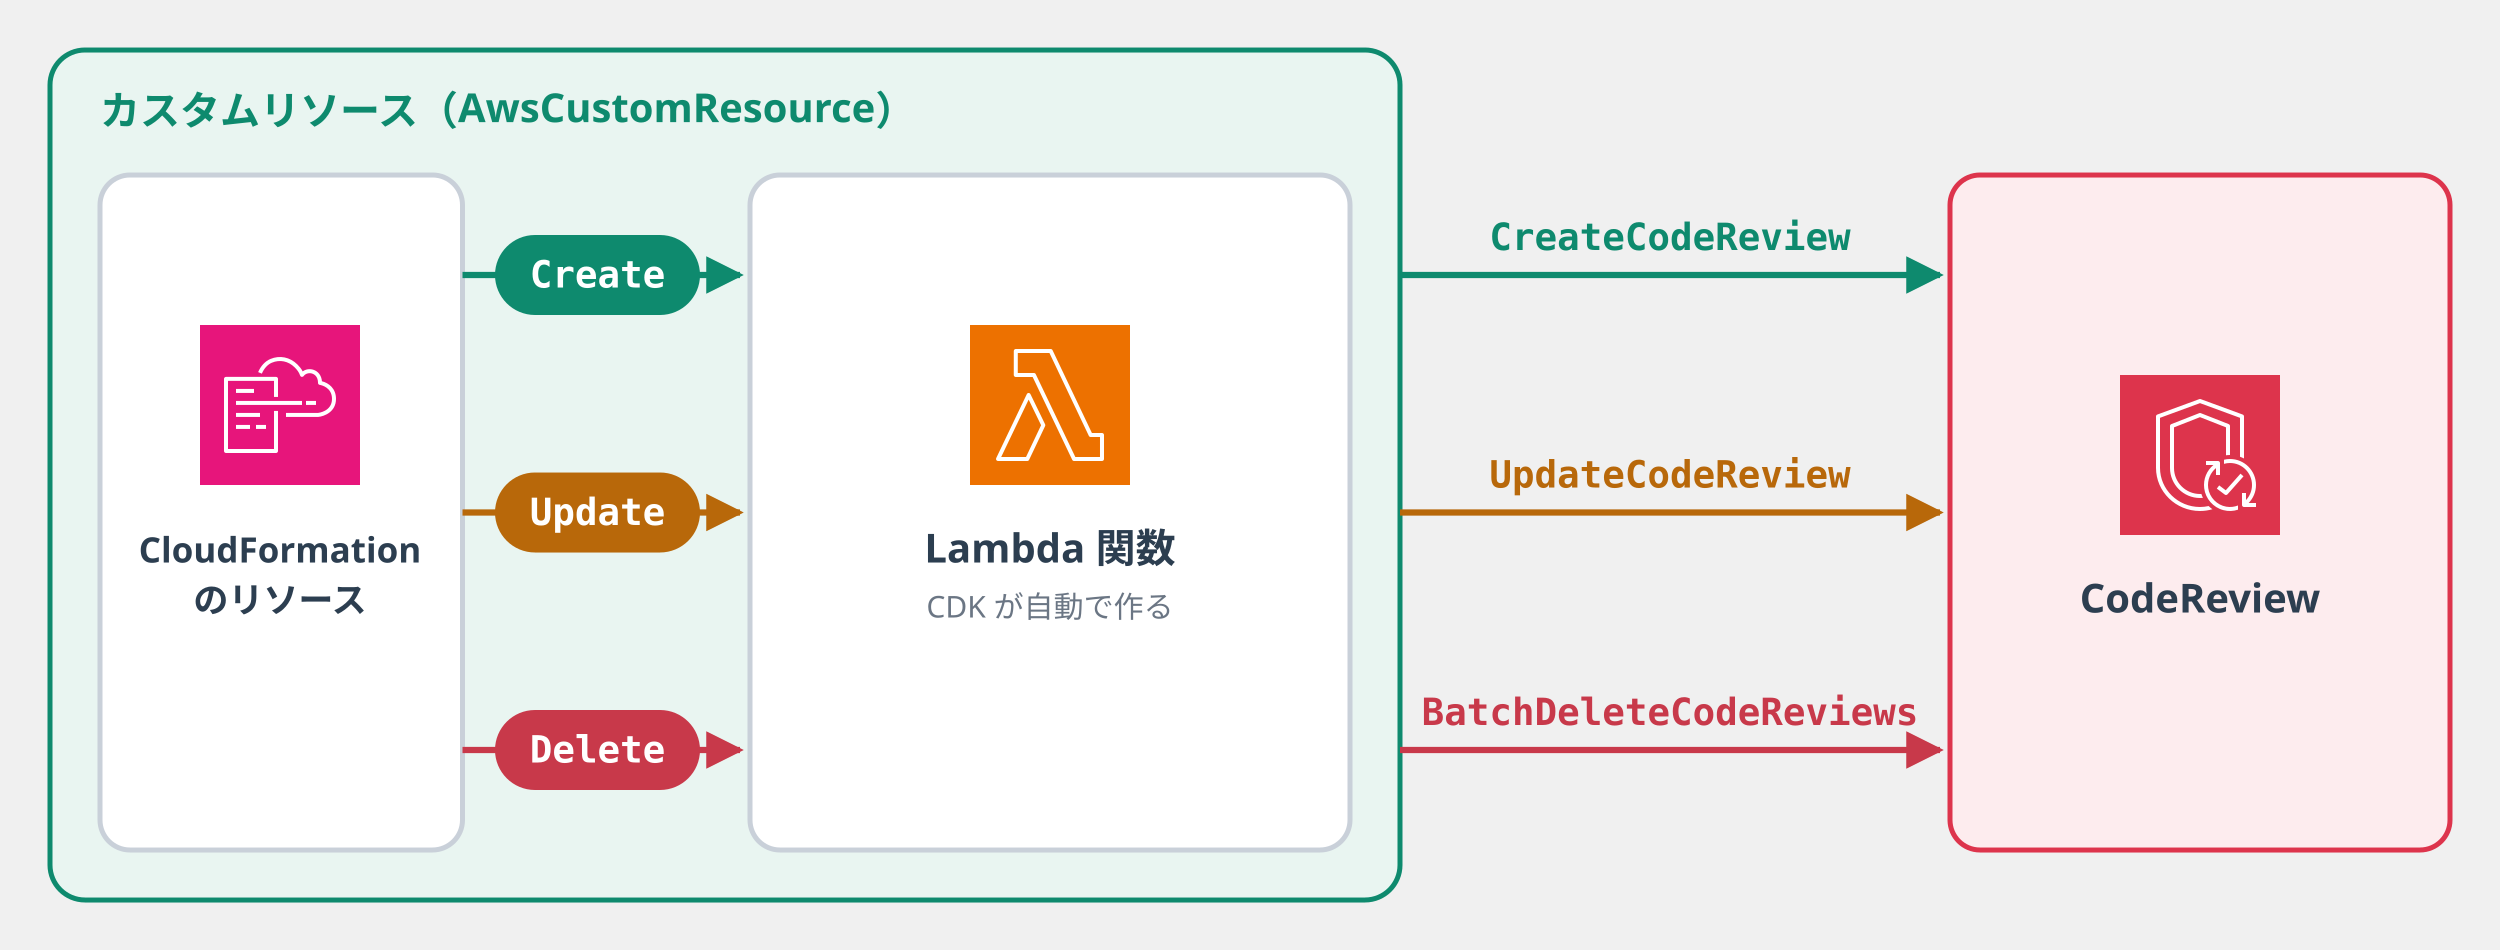
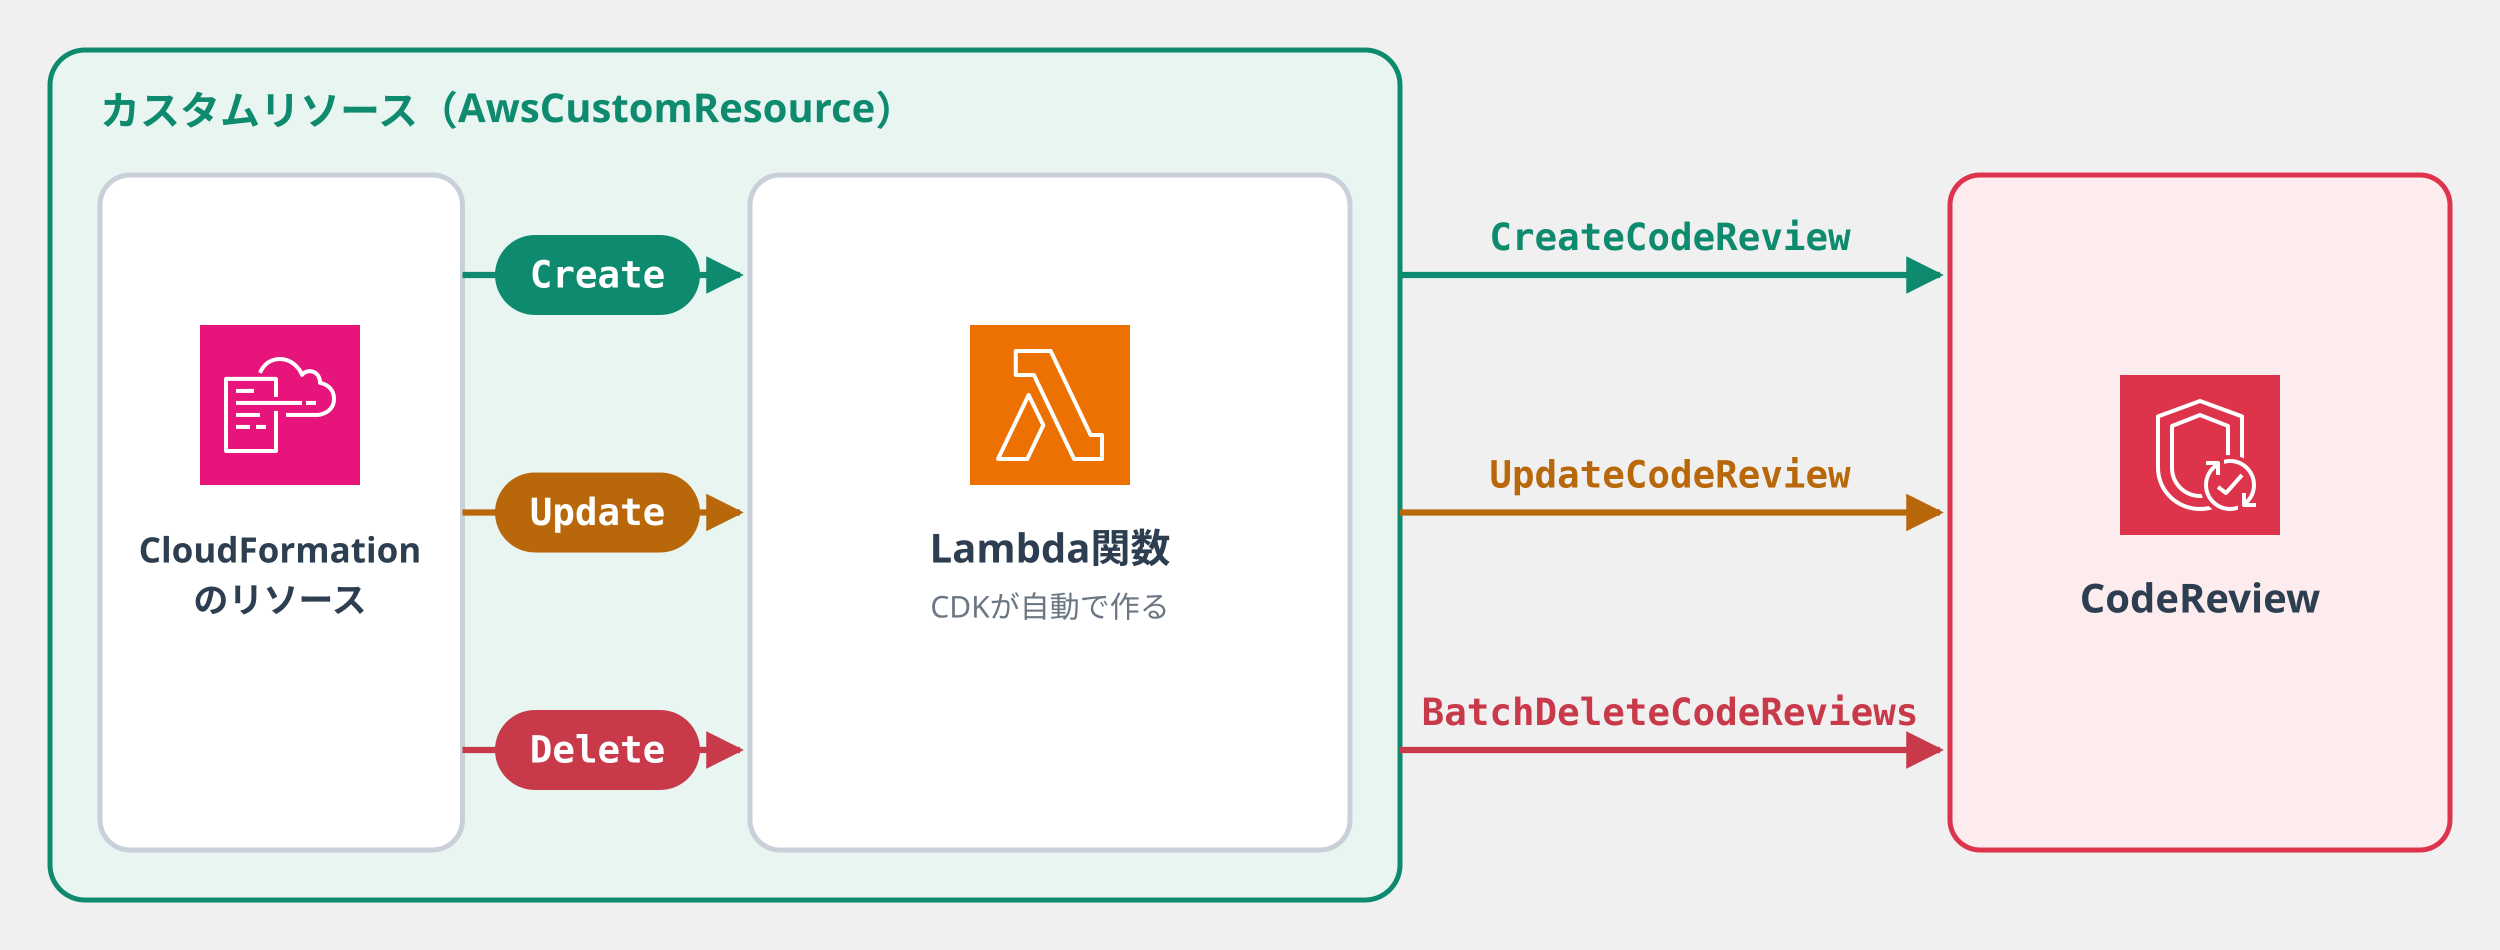
<svg xmlns="http://www.w3.org/2000/svg" viewBox="0 0 1000 380" width="100%" font-family="'Noto Sans JP', 'Hiragino Sans', sans-serif">
  <defs>
    <marker id="mCreate" viewBox="0 0 10 10" refX="9" refY="5" markerWidth="6" markerHeight="6" orient="auto">
      <path d="M0,0 L10,5 L0,10 z" fill="#0E8A6E" />
    </marker>
    <marker id="mUpdate" viewBox="0 0 10 10" refX="9" refY="5" markerWidth="6" markerHeight="6" orient="auto">
      <path d="M0,0 L10,5 L0,10 z" fill="#B8680A" />
    </marker>
    <marker id="mDelete" viewBox="0 0 10 10" refX="9" refY="5" markerWidth="6" markerHeight="6" orient="auto">
      <path d="M0,0 L10,5 L0,10 z" fill="#C8394A" />
    </marker>
    <marker id="mInk" viewBox="0 0 10 10" refX="9" refY="5" markerWidth="6" markerHeight="6" orient="auto">
      <path d="M0,0 L10,5 L0,10 z" fill="#2c3e50" />
    </marker>
  </defs>
  <rect x="20" y="20" width="540" height="340" rx="14" fill="#e9f5f1" stroke="#0E8A6E" stroke-width="2" />
  <text x="40" y="50" font-size="16" font-weight="700" fill="#0E8A6E">カスタムリソース（AwsCustomResource）</text>
  <rect x="40" y="70" width="145" height="270" rx="12" fill="#ffffff" stroke="#c9d0d9" stroke-width="2" />
  <svg x="80" y="130" width="64" height="64" viewBox="0 0 80 80">
    <g id="cf-Icon-Architecture/64/Arch_AWS-CloudFormation_64" stroke="none" stroke-width="1" fill="none" fill-rule="evenodd">
      <g id="cf-Icon-Architecture-BG/64/Management-Governance" fill="#E7157B">
        <rect id="cf-Rectangle" x="0" y="0" width="80" height="80" />
      </g>
      <path d="M53,39.963 L58,39.963 L58,37.96 L53,37.96 L53,39.963 Z M28,51.982 L33,51.982 L33,49.979 L28,49.979 L28,51.982 Z M18,51.982 L25,51.982 L25,49.979 L18,49.979 L18,51.982 Z M18,45.972 L30,45.972 L30,43.969 L18,43.969 L18,45.972 Z M18,33.954 L27,33.954 L27,31.951 L18,31.951 L18,33.954 Z M18,39.963 L51,39.963 L51,37.96 L18,37.96 L18,39.963 Z M37,61.997 L14,61.997 L14,27.945 L37,27.945 L37,35.957 L39,35.957 L39,26.943 C39,26.39 38.552,25.942 38,25.942 L13,25.942 C12.447,25.942 12,26.39 12,26.943 L12,62.998 C12,63.551 12.447,64 13,64 L38,64 C38.552,64 39,63.551 39,62.998 L39,42.968 L37,42.968 L37,61.997 Z M68,36.959 C68,43.431 62.173,45.682 59.092,45.968 L43,45.972 L43,43.969 L59,43.969 C59.195,43.946 66,43.212 66,36.959 C66,31.264 60.863,30.108 59.834,29.934 C59.321,29.847 58.96,29.382 59.004,28.863 C59.005,28.844 59.007,28.826 59.009,28.808 C58.954,25.59 56.981,24.585 56.126,24.3 C54.53,23.769 52.751,24.277 51.81,25.539 C51.591,25.836 51.229,25.987 50.861,25.931 C50.497,25.876 50.192,25.625 50.068,25.277 C49.447,23.536 48.546,22.408 47.293,21.153 C44.159,18.039 39.905,17.178 35.925,18.853 C33.837,19.733 32.012,21.728 30.922,24.327 L29.078,23.55 C30.37,20.474 32.584,18.089 35.15,17.007 C39.905,15.005 44.971,16.026 48.704,19.734 C49.774,20.807 50.66,21.851 51.35,23.204 C52.843,22.098 54.857,21.767 56.757,22.399 C59.189,23.209 60.727,25.321 60.975,28.129 C64.381,28.988 68,31.712 68,36.959 L68,36.959 Z" id="cf-AWS-CloudFormation_Icon_64_Squid" fill="#FFFFFF" />
    </g>
  </svg>
  <text x="112" y="225" text-anchor="middle" font-size="14" font-weight="700" fill="#2c3e50">CloudFormation</text>
  <text x="112" y="245" text-anchor="middle" font-size="14" font-weight="700" fill="#2c3e50">のリソース</text>
  <rect x="300" y="70" width="240" height="270" rx="12" fill="#ffffff" stroke="#c9d0d9" stroke-width="2" />
  <svg x="388" y="130" width="64" height="64" viewBox="0 0 80 80">
    <g id="la-Icon-Architecture/64/Arch_AWS-Lambda_64" stroke="none" stroke-width="1" fill="none" fill-rule="evenodd">
      <g id="la-Icon-Architecture-BG/64/Compute" fill="#ED7100">
        <rect id="la-Rectangle" x="0" y="0" width="80" height="80" />
      </g>
      <path d="M28.008,66 L15.591,66 L29.324,37.296 L35.546,50.106 L28.008,66 Z M30.22,34.553 C30.051,34.208 29.7,33.989 29.318,33.989 L29.315,33.989 C28.929,33.99 28.578,34.211 28.412,34.558 L13.098,66.569 C12.95,66.879 12.971,67.243 13.155,67.534 C13.337,67.824 13.658,68 14.002,68 L28.642,68 C29.03,68 29.382,67.777 29.548,67.428 L37.564,50.528 C37.693,50.254 37.692,49.937 37.559,49.665 L30.22,34.553 Z M64.995,66 L52.659,66 L32.867,24.57 C32.701,24.222 32.349,24 31.962,24 L23.89,24 L23.899,14 L39.72,14 L59.42,55.429 C59.586,55.777 59.939,56 60.326,56 L64.995,56 L64.995,66 Z M65.998,54 L60.96,54 L41.259,12.571 C41.094,12.223 40.741,12 40.353,12 L22.898,12 C22.345,12 21.896,12.447 21.895,12.999 L21.884,24.999 C21.884,25.265 21.989,25.519 22.178,25.707 C22.365,25.895 22.62,26 22.887,26 L31.329,26 L51.122,67.43 C51.289,67.778 51.639,68 52.026,68 L65.998,68 C66.552,68 67,67.552 67,67 L67,55 C67,54.448 66.552,54 65.998,54 L65.998,54 Z" id="la-AWS-Lambda_Icon_64_Squid" fill="#FFFFFF" />
    </g>
  </svg>
-   <text x="420" y="225" text-anchor="middle" font-size="16" font-weight="700" fill="#2c3e50">Lambda 関数</text>
-   <text x="420" y="247" text-anchor="middle" font-size="12" fill="#6b7684">CDK が自動で作る</text>
+   <text x="420" y="225" text-anchor="middle" font-size="16" font-weight="700" fill="#2c3e50">Lambda関数</text>
+   <text x="420" y="247" text-anchor="middle" font-size="12" fill="#6b7684">CDKが自動で作る</text>
  <rect x="780" y="70" width="200" height="270" rx="12" fill="#fdecee" stroke="#DD344C" stroke-width="2" />
  <svg x="848" y="150" width="64" height="64" viewBox="0 0 80 80">
    <g clip-path="url(#sa-clip0_184_173)">
      <rect width="80" height="80" fill="#DD344C" />
      <path d="M46.201 67.122C44.233 67.69 42.153 68 40 68C27.869 68 18 58.323 18 46.429V20.714C18 20.295 18.262 19.92 18.655 19.776L39.655 12.062C39.878 11.979 40.122 11.979 40.345 12.062L61.345 19.776C61.738 19.92 62 20.295 62 20.714V41.743C61.361 41.404 60.69 41.12 60 40.875V21.412L40 14.065L20 21.412V46.429C20 57.22 28.972 66 40 66C41.487 66 42.933 65.828 44.329 65.525C44.905 66.11 45.536 66.638 46.201 67.122ZM53.747 59.665L61.747 50.665L60.253 49.336L52.864 57.648L49.6 55.2L48.4 56.8L52.4 59.8C52.579 59.935 52.79 60 53 60C53.276 60 53.551 59.886 53.747 59.665ZM68 55C68 47.831 62.168 42 55 42C53.966 42 52.965 42.134 52 42.363V44.426C52.955 44.155 53.959 44 55 44C61.065 44 66 48.935 66 55C66 57.913 64.857 60.56 63 62.528V59H61V65C61 65.552 61.447 66 62 66H68V64H64.327C66.589 61.663 68 58.502 68 55ZM59 65.236C57.217 65.936 55.217 66.202 53.117 65.836C48.459 65.026 44.738 61.211 44.103 56.526C43.56 52.513 45.202 48.85 48 46.536V50H50V44C50 43.448 49.553 43 49 43H43V45H46.712C43.45 47.707 41.525 51.972 42.102 56.646C42.743 61.841 46.576 66.215 51.636 67.556C54.274 68.255 56.734 68.088 59 67.339L59 65.236ZM40.679 59.466C40.453 59.477 40.229 59.5 40 59.5C32.832 59.5 27 53.669 27 46.5V26.182L40 21.074L53 26.182V40.149C53.656 40.061 54.32 40 55 40V25.5C55 25.089 54.748 24.72 54.365 24.569L40.365 19.069C40.131 18.977 39.869 18.977 39.635 19.069L25.635 24.569C25.252 24.72 25 25.089 25 25.5V46.5C25 54.771 31.729 61.5 40 61.5C40.495 61.5 40.984 61.473 41.467 61.426C41.164 60.792 40.891 60.144 40.679 59.466Z" fill="white" />
    </g>
    <defs>
      <clipPath id="sa-clip0_184_173">
        <rect width="80" height="80" fill="white" />
      </clipPath>
    </defs>
  </svg>
  <text x="880" y="245" text-anchor="middle" font-size="16" font-weight="700" fill="#2c3e50">CodeReview</text>
  <line x1="185" y1="110" x2="296" y2="110" stroke="#0E8A6E" stroke-width="2.5" marker-end="url(#mCreate)" />
  <rect x="198" y="94" width="82" height="32" rx="16" fill="#0E8A6E" />
  <text x="239" y="115" text-anchor="middle" font-size="15" font-weight="700" fill="#ffffff" font-family="'Fira Code', monospace">Create</text>
  <line x1="185" y1="205" x2="296" y2="205" stroke="#B8680A" stroke-width="2.5" marker-end="url(#mUpdate)" />
  <rect x="198" y="189" width="82" height="32" rx="16" fill="#B8680A" />
  <text x="239" y="210" text-anchor="middle" font-size="15" font-weight="700" fill="#ffffff" font-family="'Fira Code', monospace">Update</text>
  <line x1="185" y1="300" x2="296" y2="300" stroke="#C8394A" stroke-width="2.5" marker-end="url(#mDelete)" />
  <rect x="198" y="284" width="82" height="32" rx="16" fill="#C8394A" />
  <text x="239" y="305" text-anchor="middle" font-size="15" font-weight="700" fill="#ffffff" font-family="'Fira Code', monospace">Delete</text>
  <line x1="560" y1="110" x2="776" y2="110" stroke="#0E8A6E" stroke-width="2.5" marker-end="url(#mCreate)" />
  <text x="668" y="100" text-anchor="middle" font-size="15" font-weight="700" fill="#0E8A6E" font-family="'Fira Code', monospace">CreateCodeReview</text>
  <line x1="560" y1="205" x2="776" y2="205" stroke="#B8680A" stroke-width="2.5" marker-end="url(#mUpdate)" />
  <text x="668" y="195" text-anchor="middle" font-size="15" font-weight="700" fill="#B8680A" font-family="'Fira Code', monospace">UpdateCodeReview</text>
  <line x1="560" y1="300" x2="776" y2="300" stroke="#C8394A" stroke-width="2.5" marker-end="url(#mDelete)" />
  <text x="668" y="290" text-anchor="middle" font-size="15" font-weight="700" fill="#C8394A" font-family="'Fira Code', monospace">BatchDeleteCodeReviews</text>
</svg>
